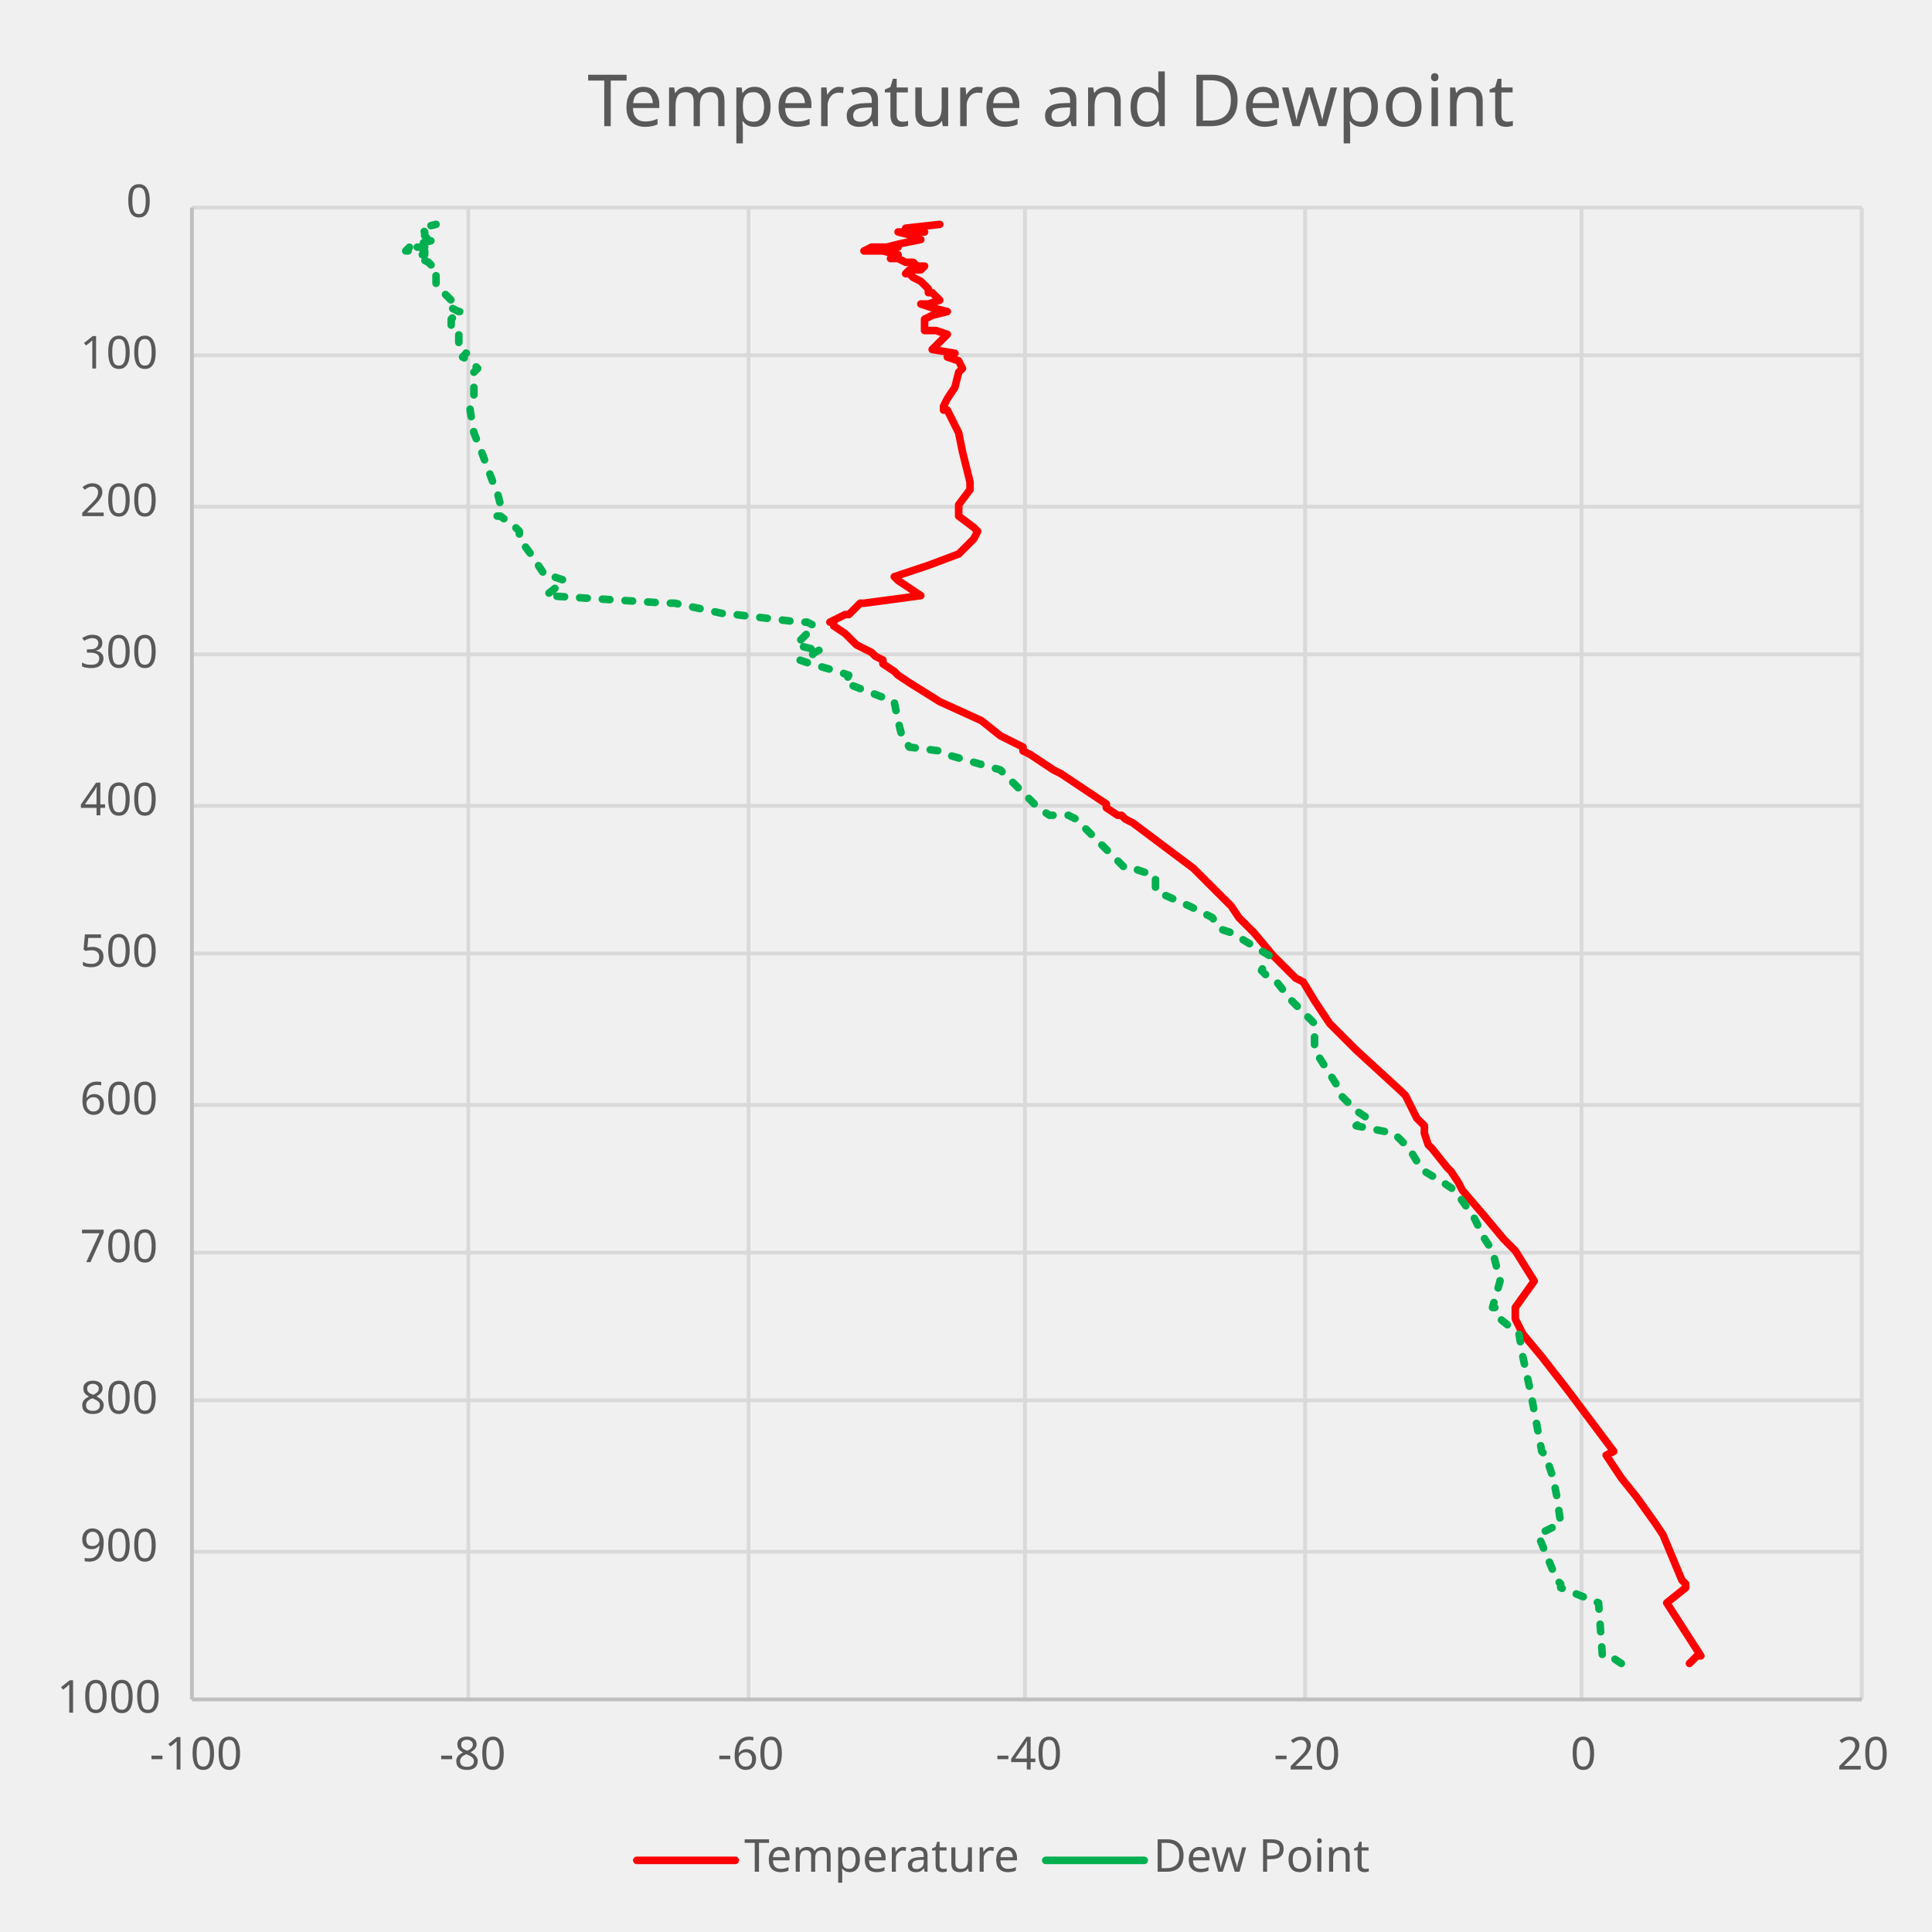
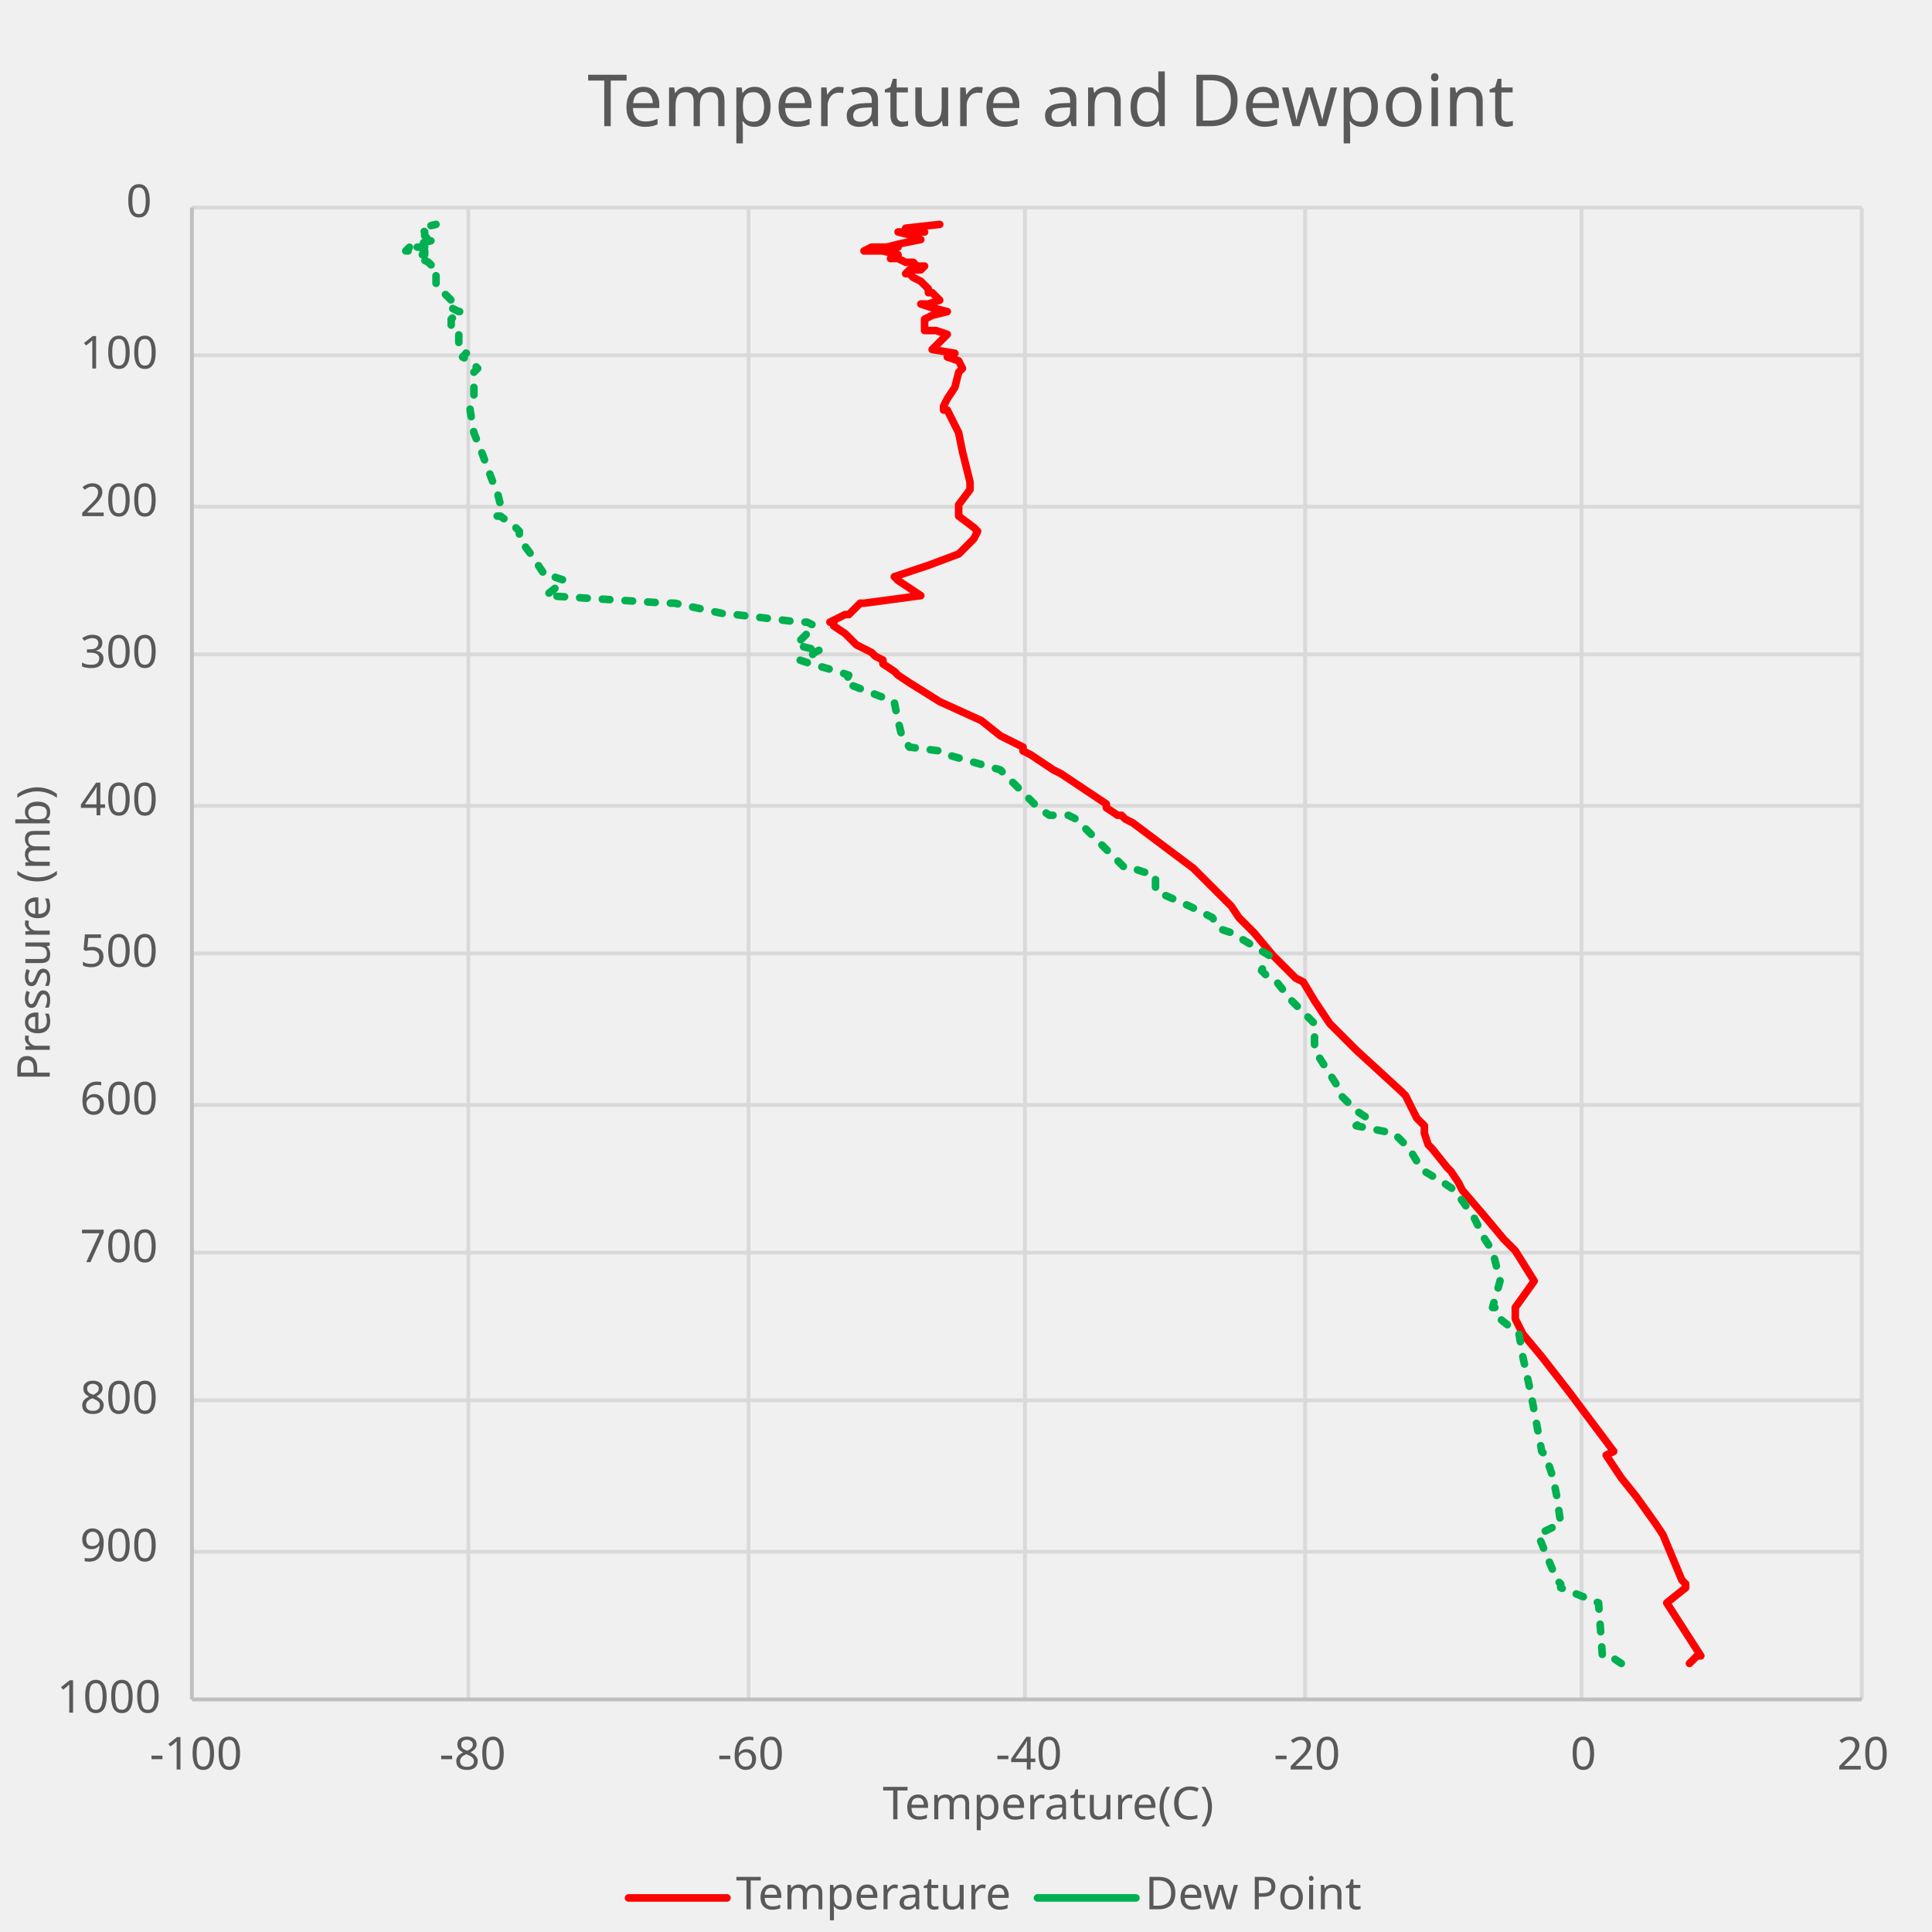
<svg xmlns="http://www.w3.org/2000/svg" width="135mm" height="135mm" viewBox="0 0 135 135" version="1.1" id="svg1">
  <defs id="defs1">
    <clipPath clipPathUnits="userSpaceOnUse" id="clipPath1">
      <g id="g31">
        <rect x="1.635" y="1.406" width="134.144" height="133.879" id="rect3" style="stroke-width:0.265" />
      </g>
    </clipPath>
    <clipPath clipPathUnits="userSpaceOnUse" id="clipPath39">
      <g id="g40">
        <rect x="1.635" y="1.406" width="134.144" height="133.879" id="rect39" style="stroke-width:0.265" />
      </g>
    </clipPath>
  </defs>
  <g id="layer1">
-     <rect x="1.635" y="1.406" width="133.879" height="133.615" fill="#ffffff" id="rect2" style="stroke-width:0.265" clip-path="url(#clipPath39)" />
    <path d="M 13.409,14.503 H 130.091 M 13.409,24.822 H 130.091 M 13.409,35.405 H 130.091 M 13.409,45.724 H 130.091 M 13.409,56.307 H 130.091 M 13.409,66.626 H 130.091 M 13.409,77.209 H 130.091 M 13.409,87.528 H 130.091 M 13.409,97.847 H 130.091 M 13.409,108.43 H 130.091" stroke="#d9d9d9" stroke-linejoin="round" stroke-miterlimit="10" fill="none" id="path2" style="stroke-width:0.265" clip-path="none" />
    <path d="M 32.724,14.503 V 118.749 M 52.303,14.503 V 118.749 M 71.618,14.503 V 118.749 M 91.197,14.503 V 118.749 M 110.511,14.503 V 118.749 M 130.091,14.503 V 118.749" stroke="#d9d9d9" stroke-linejoin="round" stroke-miterlimit="10" fill="none" id="path3" style="stroke-width:0.265" clip-path="none" />
    <path d="M 13.409,14.503 V 118.749" stroke="#bfbfbf" stroke-linejoin="round" stroke-miterlimit="10" fill="none" fill-rule="evenodd" id="path4" style="stroke-width:0.265" clip-path="none" />
    <path d="M 13.409,118.749 H 130.091" stroke="#bfbfbf" stroke-linejoin="round" stroke-miterlimit="10" fill="none" fill-rule="evenodd" id="path5" style="stroke-width:0.265" clip-path="none" />
    <path d="m 118.052,116.235 0.529,-0.529 h 0.265 l -2.381,-3.704 1.323,-1.058 v -0.265 l -0.265,-0.265 -1.323,-3.175 -0.529,-0.794 -1.323,-1.852 -1.058,-1.323 -1.058,-1.587 0.529,-0.265 -3.175,-4.233 -1.852,-2.381 -1.323,-1.587 -0.529,-1.058 v -0.794 0 l 1.323,-1.852 -1.323,-2.117 v 0 l -0.794,-0.794 -1.323,-1.587 -1.587,-1.852 -0.265,-0.529 -0.529,-0.794 -0.265,-0.265 -1.058,-1.323 -0.265,-0.265 -0.265,-0.794 V 78.665 l -0.529,-0.529 -0.265,-0.529 -0.529,-1.058 -0.265,-0.265 -3.175,-2.91 -1.323,-1.323 -0.529,-0.529 -1.058,-1.587 -0.794,-1.323 -0.529,-0.265 -0.529,-0.529 -1.058,-1.058 -1.323,-1.587 -0.265,-0.265 -0.794,-0.794 -0.529,-0.794 -1.058,-1.058 -1.058,-1.058 -0.529,-0.529 v 0 l -4.233,-3.175 -0.529,-0.265 -0.265,-0.265 h -0.265 l -0.794,-0.529 v -0.265 l -3.175,-2.117 -0.529,-0.265 -1.587,-1.058 -0.529,-0.265 v -0.265 l -1.587,-0.794 -1.323,-1.058 -2.91,-1.323 -2.117,-1.323 -0.794,-0.529 -0.265,-0.265 -0.794,-0.529 v -0.265 l -0.529,-0.265 -0.265,-0.265 -0.529,-0.265 v 0 l -0.529,-0.265 -0.794,-0.794 -0.794,-0.529 v -0.265 h -0.265 l 1.058,-0.529 h 0.265 l 0.794,-0.794 h 0.265 l 3.969,-0.529 -1.587,-1.058 -0.265,-0.265 v 0 l 2.381,-0.794 2.117,-0.794 1.058,-1.058 0.265,-0.529 -0.265,-0.265 -1.058,-0.794 v 0 -0.265 -0.529 l 0.794,-1.058 v -0.529 l -0.529,-2.117 -0.265,-1.323 -0.794,-1.587 h -0.265 v -0.265 l 0.265,-0.529 0.529,-0.794 0.265,-1.058 0.265,-0.265 -0.265,-0.529 -0.794,-0.265 0.529,-0.265 -1.587,-0.265 1.058,-1.058 -0.794,-0.265 h -0.794 v -0.265 -0.529 0 l 0.529,-0.265 1.058,-0.265 v 0 l -1.058,-0.265 -0.794,-0.265 h 0.529 l 0.794,-0.265 -0.529,-0.529 h -0.265 v -0.265 l -0.265,-0.265 -0.265,-0.265 -0.529,-0.265 v 0 l -0.265,-0.265 v 0 h -0.265 l 0.265,-0.265 h 0.529 0.265 l 0.265,-0.265 h -0.529 l -0.265,-0.265 h -0.529 l -0.529,-0.265 h -0.529 l 0.265,-0.265 h 0.265 v 0 l -1.058,-0.265 h -1.323 v 0 l 0.529,-0.265 h 1.058 0.794 -0.529 -0.265 l 1.058,-0.265 1.323,-0.265 h -0.265 l -0.265,-0.265 -1.058,-0.265 h 0.529 1.323 l -1.323,-0.265 2.381,-0.265" stroke="#ff0000" stroke-width="0.529" stroke-linecap="round" stroke-linejoin="round" stroke-miterlimit="10" fill="none" id="path6" clip-path="none" />
    <path d="m 113.29,116.235 -0.794,-0.529 h -0.529 l -0.265,-3.704 -2.646,-1.058 v -0.265 l -0.265,-0.265 -1.323,-3.175 1.587,-0.794 -0.265,-1.852 -0.265,-1.323 -0.529,-1.587 -0.265,-0.265 -0.794,-4.233 -0.529,-2.381 -0.265,-1.587 -1.323,-1.058 -0.265,-0.794 h -0.265 l 0.529,-1.852 -0.529,-2.117 v 0 l -0.529,-0.794 -0.794,-1.587 -1.323,-1.852 -0.794,-0.529 -1.323,-0.794 -0.265,-0.265 -0.794,-1.323 -0.265,-0.265 -0.794,-0.794 -2.646,-0.529 0.794,-0.529 -0.794,-0.529 -1.058,-1.058 V 76.283 l -1.852,-2.91 v -1.323 -0.529 l -1.587,-1.587 -1.058,-1.323 -0.529,-0.265 -0.529,-0.529 0.529,-1.058 -2.646,-1.587 -0.794,-0.265 -0.529,-0.794 -1.587,-0.794 -2.381,-1.058 v -1.058 l -1.587,-0.529 h -0.529 l -3.175,-3.175 -0.265,-0.265 -0.529,-0.265 h -1.323 l -0.794,-0.529 -0.265,-0.265 -2.117,-2.117 -0.265,-0.265 -3.704,-1.058 -0.529,-0.265 -2.117,-0.265 -0.529,-0.794 -0.265,-1.058 -0.265,-1.323 -3.44,-1.323 0.265,-0.529 -0.794,-0.265 -1.852,-0.529 -0.794,-0.265 0.794,-0.265 0.265,-0.265 0.529,-0.265 h -0.794 l -1.058,-0.265 0.794,-0.794 0.529,-0.529 -0.529,-0.265 h -0.529 l -4.498,-0.529 h -0.529 l -3.704,-0.794 h -0.529 l -8.467,-0.529 1.323,-1.058 -0.794,-0.265 h -0.529 l -0.529,-0.794 -0.529,-0.794 -0.794,-1.058 v -0.529 l -0.265,-0.265 -1.058,-0.794 h -0.265 v -0.265 l 0.265,-0.529 -0.265,-1.058 -0.265,-0.529 -0.794,-2.117 -0.529,-1.323 -0.265,-1.587 v 0 -0.265 l 0.265,-0.529 v -0.794 -1.058 l 0.265,-0.265 -0.529,-0.529 -0.529,-0.265 0.265,-0.265 -0.529,-0.265 v -1.058 l -0.265,-0.265 h -0.265 v -0.265 -0.529 0 l 0.265,-0.265 0.529,-0.265 h -0.265 l -0.529,-0.265 -0.265,-0.265 h 0.265 v -0.265 l -0.529,-0.529 v 0 l -0.265,-0.265 -0.265,-0.265 v -0.265 -0.265 0 -0.265 0 0 -0.265 0 0 -0.265 h -0.265 l -0.265,-0.265 v 0 l -0.529,-0.265 h -0.265 l 0.265,-0.265 h 0.265 v 0 -0.265 h -1.323 v 0 l 0.265,-0.265 h 0.529 0.529 -0.265 -0.529 l 0.529,-0.265 1.058,-0.265 h -0.529 l -0.265,-0.265 v -0.265 0 0 l -0.265,-0.265 1.058,-0.265" stroke="#00b050" stroke-width="0.529" stroke-linecap="round" stroke-linejoin="round" stroke-miterlimit="10" fill="none" id="path7" clip-path="none" style="stroke-dasharray:0.529,1.058;stroke-dashoffset:0" />
    <text fill="#595959" font-family="Calibri, Calibri_MSFontService, sans-serif" font-weight="400" font-size="3.175px" id="text7" x="8.807" y="15.165" style="stroke-width:0.265">0</text>
    <text fill="#595959" font-family="Calibri, Calibri_MSFontService, sans-serif" font-weight="400" font-size="3.175px" id="text8" x="5.59" y="25.748" style="stroke-width:0.265">100</text>
    <text fill="#595959" font-family="Calibri, Calibri_MSFontService, sans-serif" font-weight="400" font-size="3.175px" id="text9" x="5.59" y="36.067" style="stroke-width:0.265">200</text>
    <text fill="#595959" font-family="Calibri, Calibri_MSFontService, sans-serif" font-weight="400" font-size="3.175px" id="text10" x="5.59" y="46.65" style="stroke-width:0.265">300</text>
    <text fill="#595959" font-family="Calibri, Calibri_MSFontService, sans-serif" font-weight="400" font-size="3.175px" id="text11" x="5.59" y="56.969" style="stroke-width:0.265">400</text>
    <text fill="#595959" font-family="Calibri, Calibri_MSFontService, sans-serif" font-weight="400" font-size="3.175px" id="text12" x="5.59" y="67.552" style="stroke-width:0.265">500</text>
    <text fill="#595959" font-family="Calibri, Calibri_MSFontService, sans-serif" font-weight="400" font-size="3.175px" id="text13" x="5.59" y="77.871" style="stroke-width:0.265">600</text>
    <text fill="#595959" font-family="Calibri, Calibri_MSFontService, sans-serif" font-weight="400" font-size="3.175px" id="text14" x="5.59" y="88.19" style="stroke-width:0.265">700</text>
    <text fill="#595959" font-family="Calibri, Calibri_MSFontService, sans-serif" font-weight="400" font-size="3.175px" id="text15" x="5.59" y="98.773" style="stroke-width:0.265">800</text>
    <text fill="#595959" font-family="Calibri, Calibri_MSFontService, sans-serif" font-weight="400" font-size="3.175px" id="text16" x="5.59" y="109.092" style="stroke-width:0.265">900</text>
    <text fill="#595959" font-family="Calibri, Calibri_MSFontService, sans-serif" font-weight="400" font-size="3.175px" id="text17" x="3.981" y="119.675" style="stroke-width:0.265">1000</text>
    <text fill="#595959" font-family="Calibri, Calibri_MSFontService, sans-serif" font-weight="400" font-size="3.175px" id="text18" x="10.462" y="123.644" style="stroke-width:0.265">-100</text>
    <text fill="#595959" font-family="Calibri, Calibri_MSFontService, sans-serif" font-weight="400" font-size="3.175px" id="text19" x="30.702" y="123.644" style="stroke-width:0.265">-80</text>
    <text fill="#595959" font-family="Calibri, Calibri_MSFontService, sans-serif" font-weight="400" font-size="3.175px" id="text20" x="50.137" y="123.644" style="stroke-width:0.265">-60</text>
    <text fill="#595959" font-family="Calibri, Calibri_MSFontService, sans-serif" font-weight="400" font-size="3.175px" id="text21" x="69.572" y="123.644" style="stroke-width:0.265">-40</text>
    <text fill="#595959" font-family="Calibri, Calibri_MSFontService, sans-serif" font-weight="400" font-size="3.175px" id="text22" x="89.007" y="123.644" style="stroke-width:0.265">-20</text>
    <text fill="#595959" font-family="Calibri, Calibri_MSFontService, sans-serif" font-weight="400" font-size="3.175px" id="text23" x="109.733" y="123.644" style="stroke-width:0.265">0</text>
    <text fill="#595959" font-family="Calibri, Calibri_MSFontService, sans-serif" font-weight="400" font-size="3.175px" id="text24" x="128.364" y="123.644" style="stroke-width:0.265">20</text>
    <text fill="#595959" font-family="Calibri, Calibri_MSFontService, sans-serif" font-weight="400" font-size="5.027px" id="text25" x="41.049" y="8.815" style="stroke-width:0.265">Temperature and Dewpoint</text>
-     <path d="m 44.498,129.994 h 6.879" stroke="#ff0000" stroke-width="0.529" stroke-linecap="round" stroke-linejoin="round" stroke-miterlimit="10" fill="none" fill-rule="evenodd" id="path26" clip-path="none" />
-     <text fill="#595959" font-family="Calibri, Calibri_MSFontService, sans-serif" font-weight="400" font-size="3.175px" id="text27" x="52.005" y="130.788" style="stroke-width:0.265">Temperature</text>
-     <path d="m 73.073,129.994 h 6.879" stroke="#00b050" stroke-width="0.529" stroke-linecap="round" stroke-linejoin="round" stroke-miterlimit="10" fill="none" fill-rule="evenodd" id="path28" clip-path="none" />
-     <text fill="#595959" font-family="Calibri, Calibri_MSFontService, sans-serif" font-weight="400" font-size="3.175px" id="text29" x="80.58" y="130.788" style="stroke-width:0.265">Dew Point</text>
+     <path d="m 43.92,132.62 h 6.879" stroke="#ff0000" stroke-width="0.529" stroke-linecap="round" stroke-linejoin="round" stroke-miterlimit="10" fill="none" fill-rule="evenodd" id="path26" clip-path="none" />
+     <text fill="#595959" font-family="Calibri, Calibri_MSFontService, sans-serif" font-weight="400" font-size="3.175px" id="text27" x="51.427" y="133.413" style="stroke-width:0.265">Temperature</text>
+     <path d="m 72.495,132.62 h 6.879" stroke="#00b050" stroke-width="0.529" stroke-linecap="round" stroke-linejoin="round" stroke-miterlimit="10" fill="none" fill-rule="evenodd" id="path28" clip-path="none" />
+     <text fill="#595959" font-family="Calibri, Calibri_MSFontService, sans-serif" font-weight="400" font-size="3.175px" id="text29" x="80.002" y="133.413" style="stroke-width:0.265">Dew Point</text>
+     <text fill="#595959" font-family="Calibri, Calibri_MSFontService, sans-serif" font-weight="400" font-size="5.027px" id="text25-1" x="61.68" y="127.123" style="font-size:3.175px;stroke-width:0.265">Temperature(C)</text>
+     <text fill="#595959" font-family="Calibri, Calibri_MSFontService, sans-serif" font-weight="400" font-size="5.027px" id="text25-1-4" x="-75.543" y="3.476" style="font-size:3.175px;stroke-width:0.265" transform="rotate(-90)">Pressure (mb)</text>
  </g>
</svg>
